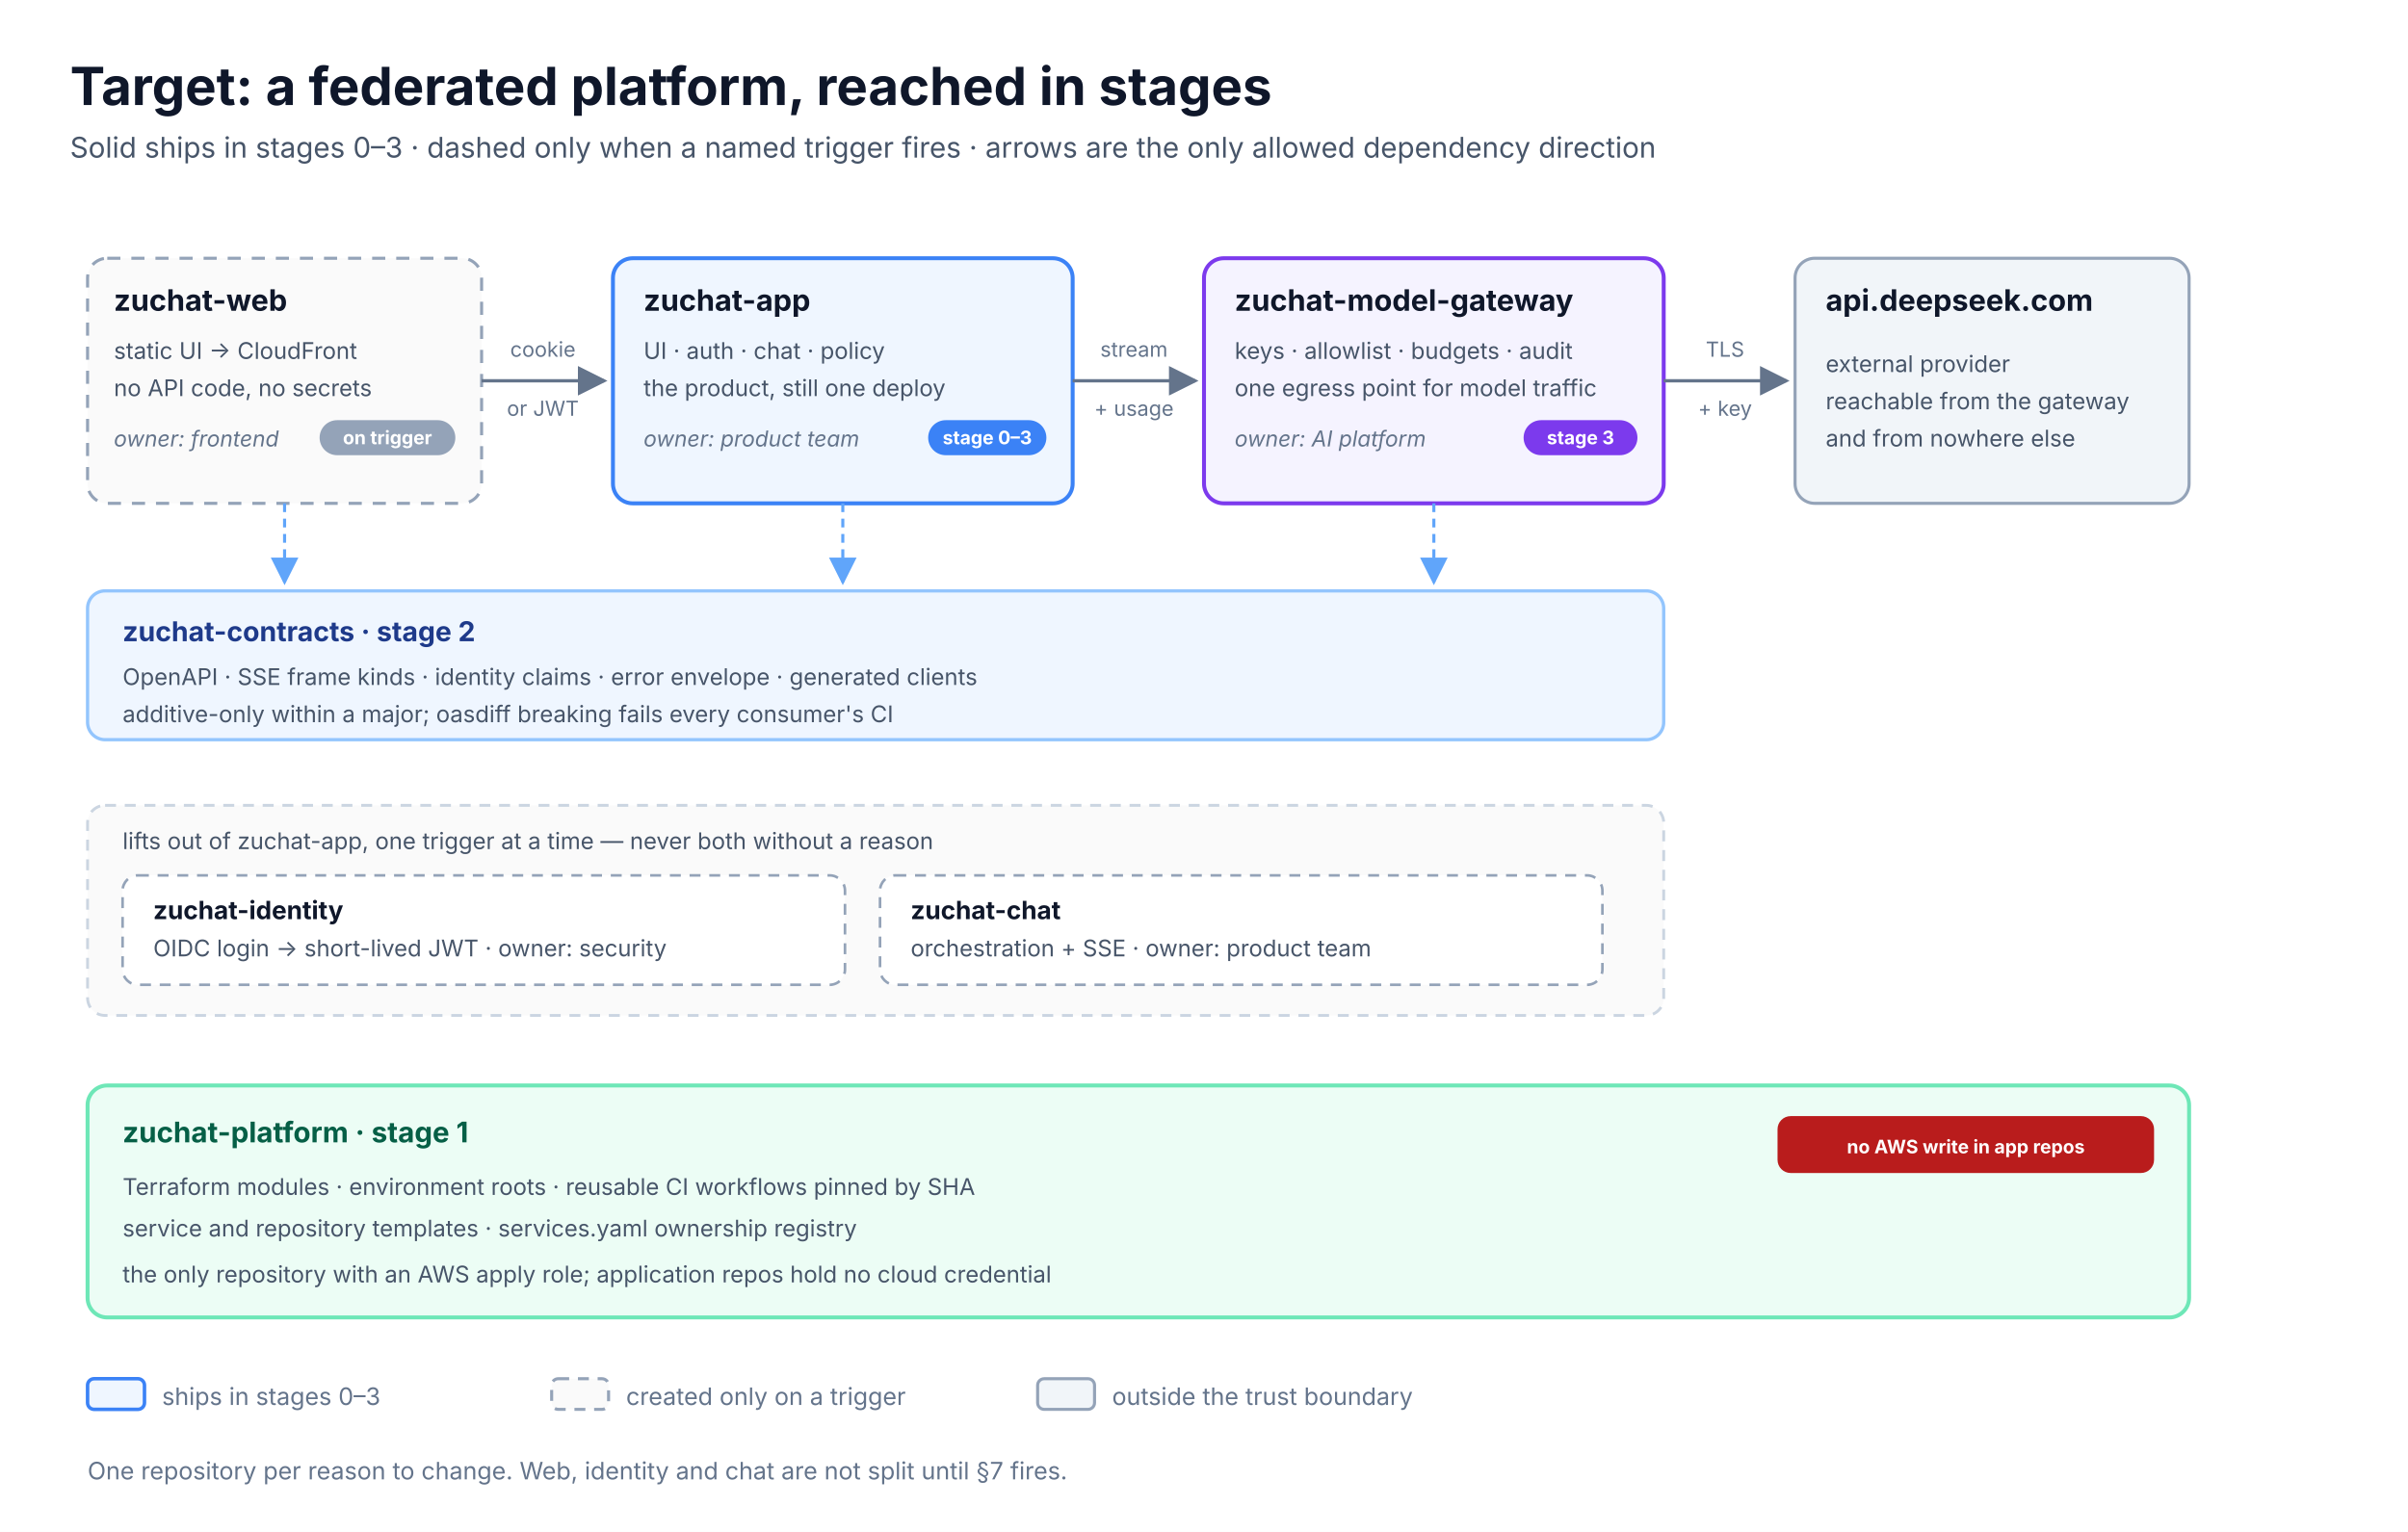
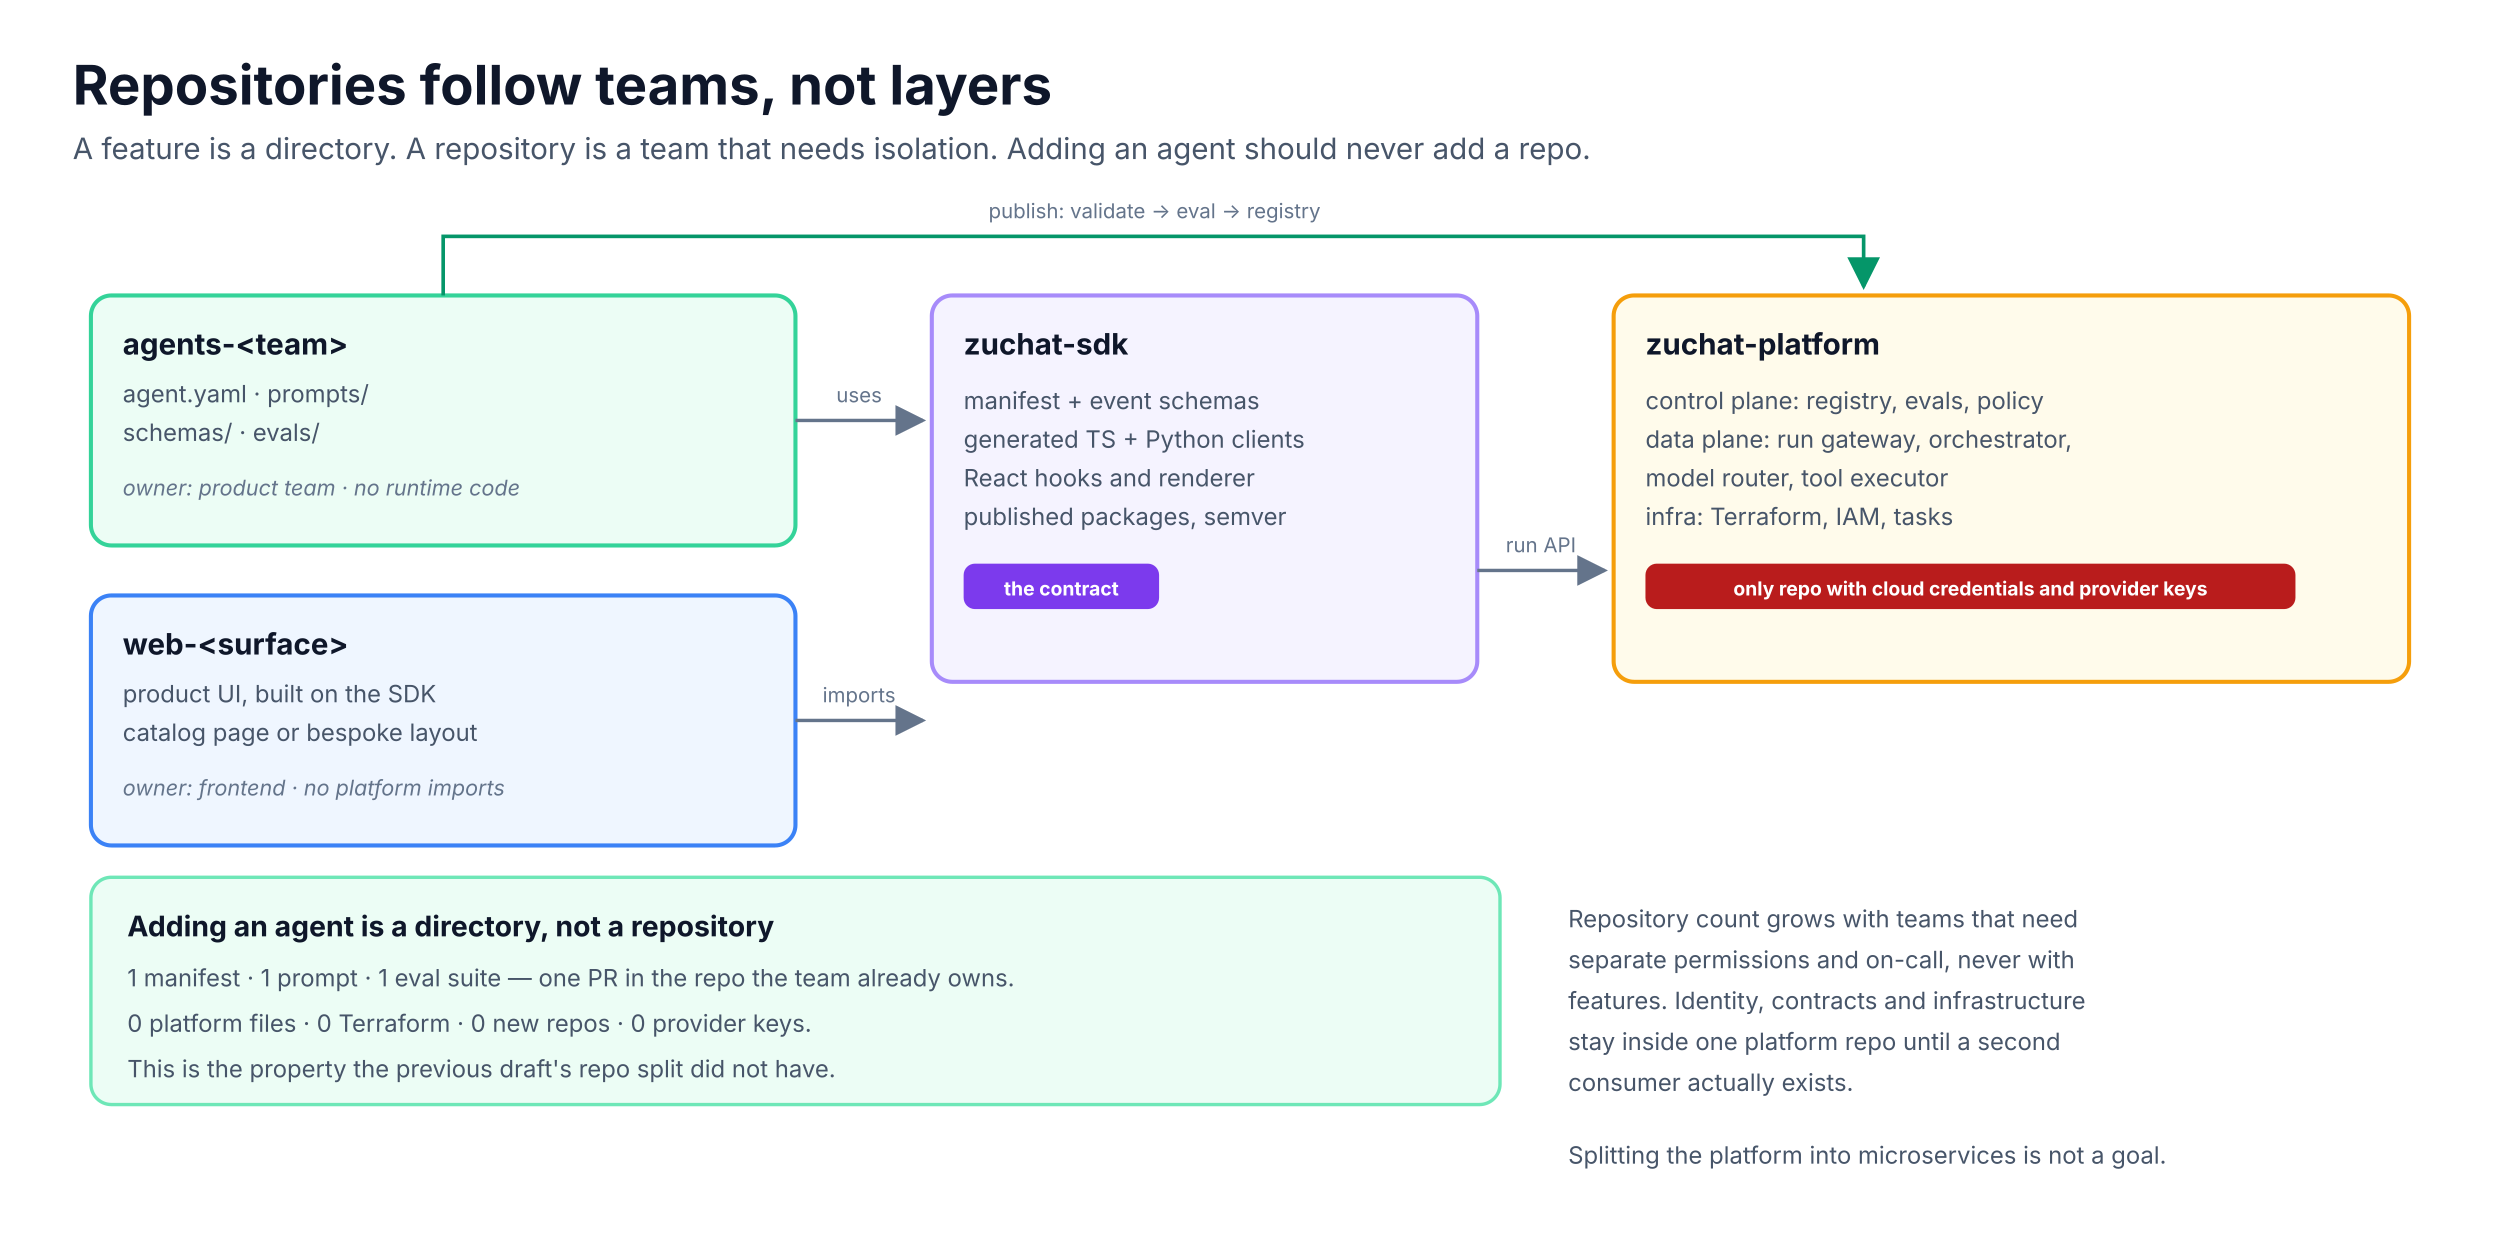
- <svg xmlns="http://www.w3.org/2000/svg" viewBox="0 0 1100 700" width="1100" height="700" role="img" aria-labelledby="t d">
-   <rect width="1100" height="700" fill="#ffffff" />
+ <svg xmlns="http://www.w3.org/2000/svg" viewBox="0 0 1100 550" width="1100" height="550" role="img" aria-labelledby="t d">
+   <rect width="1100" height="550" fill="#ffffff" />
  <style>
    .h1{font:700 24px 'Inter','Segoe UI',Helvetica,Arial,sans-serif;fill:#0f172a}
    .sub{font:400 13px 'Inter','Segoe UI',Helvetica,Arial,sans-serif;fill:#475569}
-     .name{font:700 13.5px 'Inter','Segoe UI',Helvetica,Arial,sans-serif;fill:#0f172a}
-     .body{font:400 10.5px 'Inter','Segoe UI',Helvetica,Arial,sans-serif;fill:#475569}
-     .own{font:400 10px 'Inter','Segoe UI',Helvetica,Arial,sans-serif;fill:#64748b;font-style:italic}
+     .bt{font:700 13px 'Inter','Segoe UI',Helvetica,Arial,sans-serif;fill:#0f172a}
+     .bs{font:400 10.5px 'Inter','Segoe UI',Helvetica,Arial,sans-serif;fill:#475569}
+     .own{font:400 9.5px 'Inter','Segoe UI',Helvetica,Arial,sans-serif;fill:#64748b;font-style:italic}
+     .edge{font:400 9px 'Inter','Segoe UI',Helvetica,Arial,sans-serif;fill:#64748b}
+     .ct{font:700 12.5px 'Inter','Segoe UI',Helvetica,Arial,sans-serif;fill:#0f172a}
+     .note{font:400 10.5px 'Inter','Segoe UI',Helvetica,Arial,sans-serif;fill:#475569}
    .pill{font:700 8.5px 'Inter','Segoe UI',Helvetica,Arial,sans-serif;fill:#ffffff}
-     .edge{font:400 9.5px 'Inter','Segoe UI',Helvetica,Arial,sans-serif;fill:#64748b}
-     .sec{font:700 12.5px 'Inter','Segoe UI',Helvetica,Arial,sans-serif;fill:#1e3a8a}
-     .plat{font:700 13px 'Inter','Segoe UI',Helvetica,Arial,sans-serif;fill:#065f46}
-     .note{font:400 11px 'Inter','Segoe UI',Helvetica,Arial,sans-serif;fill:#64748b}
  </style>
  <defs>
-     <marker id="g" markerWidth="9" markerHeight="9" refX="8" refY="4.5" orient="auto">
+     <marker id="r1" markerWidth="9" markerHeight="9" refX="8" refY="4.5" orient="auto">
      <path d="M0,0 L9,4.5 L0,9 z" fill="#64748b" />
    </marker>
-     <marker id="b" markerWidth="9" markerHeight="9" refX="8" refY="4.5" orient="auto">
-       <path d="M0,0 L9,4.5 L0,9 z" fill="#60a5fa" />
+     <marker id="r2" markerWidth="9" markerHeight="9" refX="8" refY="4.5" orient="auto">
+       <path d="M0,0 L9,4.5 L0,9 z" fill="#059669" />
    </marker>
  </defs>
-   <text x="32" y="48" class="h1">Target: a federated platform, reached in stages</text>
-   <text x="32" y="72" class="sub">Solid ships in stages 0–3 · dashed only when a named trigger fires · arrows are the only allowed dependency direction</text>
-   <rect x="40" y="118" width="180" height="112" rx="9" fill="#fafafa" stroke="#94a3b8" stroke-width="1.4" stroke-dasharray="6 5" />
-   <text x="52" y="142" class="name">zuchat-web</text>
-   <rect x="146" y="192" width="62" height="16" rx="8" fill="#94a3b8" />
-   <text x="177" y="203" class="pill" text-anchor="middle">on trigger</text>
-   <text x="52" y="164" class="body">static UI → CloudFront</text>
-   <text x="52" y="181" class="body">no API code, no secrets</text>
-   <text x="52" y="204" class="own">owner: frontend</text>
-   <rect x="280" y="118" width="210" height="112" rx="9" fill="#eff6ff" stroke="#3b82f6" stroke-width="1.8" />
-   <text x="294" y="142" class="name">zuchat-app</text>
-   <rect x="424" y="192" width="54" height="16" rx="8" fill="#3b82f6" />
-   <text x="451" y="203" class="pill" text-anchor="middle">stage 0–3</text>
-   <text x="294" y="164" class="body">UI · auth · chat · policy</text>
-   <text x="294" y="181" class="body">the product, still one deploy</text>
-   <text x="294" y="204" class="own">owner: product team</text>
-   <rect x="550" y="118" width="210" height="112" rx="9" fill="#f5f3ff" stroke="#7c3aed" stroke-width="1.8" />
-   <text x="564" y="142" class="name">zuchat-model-gateway</text>
-   <rect x="696" y="192" width="52" height="16" rx="8" fill="#7c3aed" />
-   <text x="722" y="203" class="pill" text-anchor="middle">stage 3</text>
-   <text x="564" y="164" class="body">keys · allowlist · budgets · audit</text>
-   <text x="564" y="181" class="body">one egress point for model traffic</text>
-   <text x="564" y="204" class="own">owner: AI platform</text>
-   <rect x="820" y="118" width="180" height="112" rx="9" fill="#f1f5f9" stroke="#94a3b8" stroke-width="1.4" />
-   <text x="834" y="142" class="name">api.deepseek.com</text>
-   <text x="834" y="170" class="body">external provider</text>
-   <text x="834" y="187" class="body">reachable from the gateway</text>
-   <text x="834" y="204" class="body">and from nowhere else</text>
-   <line x1="220" y1="174" x2="276" y2="174" stroke="#64748b" stroke-width="1.5" marker-end="url(#g)" />
-   <text x="248" y="163" class="edge" text-anchor="middle">cookie</text>
-   <text x="248" y="190" class="edge" text-anchor="middle">or JWT</text>
-   <line x1="490" y1="174" x2="546" y2="174" stroke="#64748b" stroke-width="1.5" marker-end="url(#g)" />
-   <text x="518" y="163" class="edge" text-anchor="middle">stream</text>
-   <text x="518" y="190" class="edge" text-anchor="middle">+ usage</text>
-   <line x1="760" y1="174" x2="816" y2="174" stroke="#64748b" stroke-width="1.5" marker-end="url(#g)" />
-   <text x="788" y="163" class="edge" text-anchor="middle">TLS</text>
-   <text x="788" y="190" class="edge" text-anchor="middle">+ key</text>
-   <line x1="130" y1="230" x2="130" y2="266" stroke="#60a5fa" stroke-width="1.4" stroke-dasharray="4 3" marker-end="url(#b)" />
-   <line x1="385" y1="230" x2="385" y2="266" stroke="#60a5fa" stroke-width="1.4" stroke-dasharray="4 3" marker-end="url(#b)" />
-   <line x1="655" y1="230" x2="655" y2="266" stroke="#60a5fa" stroke-width="1.4" stroke-dasharray="4 3" marker-end="url(#b)" />
-   <rect x="40" y="270" width="720" height="68" rx="8" fill="#eff6ff" stroke="#93c5fd" stroke-width="1.5" />
-   <text x="56" y="293" class="sec">zuchat-contracts · stage 2</text>
-   <text x="56" y="313" class="body">OpenAPI · SSE frame kinds · identity claims · error envelope · generated clients</text>
-   <text x="56" y="330" class="body">additive-only within a major; oasdiff breaking fails every consumer's CI</text>
-   <rect x="40" y="368" width="720" height="96" rx="8" fill="#fafafa" stroke="#cbd5e1" stroke-width="1.3" stroke-dasharray="5 4" />
-   <text x="56" y="388" class="body" font-style="italic">lifts out of zuchat-app, one trigger at a time — never both without a reason</text>
-   <rect x="56" y="400" width="330" height="50" rx="7" fill="#ffffff" stroke="#94a3b8" stroke-width="1.2" stroke-dasharray="5 4" />
-   <text x="70" y="420" style="font:700 11.5px 'Inter','Segoe UI',Helvetica,Arial,sans-serif;fill:#0f172a">zuchat-identity</text>
-   <text x="70" y="437" class="body">OIDC login → short-lived JWT · owner: security</text>
-   <rect x="402" y="400" width="330" height="50" rx="7" fill="#ffffff" stroke="#94a3b8" stroke-width="1.2" stroke-dasharray="5 4" />
-   <text x="416" y="420" style="font:700 11.5px 'Inter','Segoe UI',Helvetica,Arial,sans-serif;fill:#0f172a">zuchat-chat</text>
-   <text x="416" y="437" class="body">orchestration + SSE · owner: product team</text>
-   <rect x="40" y="496" width="960" height="106" rx="9" fill="#ecfdf5" stroke="#6ee7b7" stroke-width="1.8" />
-   <text x="56" y="522" class="plat">zuchat-platform · stage 1</text>
-   <text x="56" y="546" class="body" font-size="11">Terraform modules · environment roots · reusable CI workflows pinned by SHA</text>
-   <text x="56" y="565" class="body" font-size="11">service and repository templates · services.yaml ownership registry</text>
-   <text x="56" y="586" class="body" font-size="10.5" fill="#065f46">the only repository with an AWS apply role; application repos hold no cloud credential</text>
-   <rect x="812" y="510" width="172" height="26" rx="6" fill="#b91c1c" />
-   <text x="898" y="527" class="pill" text-anchor="middle" font-size="9.5">no AWS write in app repos</text>
-   <rect x="40" y="630" width="26" height="14" rx="3" fill="#eff6ff" stroke="#3b82f6" stroke-width="1.6" />
-   <text x="74" y="642" class="note">ships in stages 0–3</text>
-   <rect x="252" y="630" width="26" height="14" rx="3" fill="#fafafa" stroke="#94a3b8" stroke-width="1.4" stroke-dasharray="5 4" />
-   <text x="286" y="642" class="note">created only on a trigger</text>
-   <rect x="474" y="630" width="26" height="14" rx="3" fill="#f1f5f9" stroke="#94a3b8" stroke-width="1.4" />
-   <text x="508" y="642" class="note">outside the trust boundary</text>
-   <text x="40" y="676" class="note" font-size="11">One repository per reason to change. Web, identity and chat are not split until §7 fires.</text>
+   <text x="32" y="46" class="h1">Repositories follow teams, not layers</text>
+   <text x="32" y="70" class="sub">A feature is a directory. A repository is a team that needs isolation. Adding an agent should never add a repo.</text>
+   <rect x="40" y="130" width="310" height="110" rx="9" fill="#ecfdf5" stroke="#34d399" stroke-width="1.8" />
+   <text x="54" y="156" class="bt">agents-&lt;team&gt;</text>
+   <text x="54" y="177" class="bs">agent.yaml · prompts/</text>
+   <text x="54" y="194" class="bs">schemas/ · evals/</text>
+   <text x="54" y="218" class="own">owner: product team · no runtime code</text>
+   <rect x="40" y="262" width="310" height="110" rx="9" fill="#eff6ff" stroke="#3b82f6" stroke-width="1.8" />
+   <text x="54" y="288" class="bt">web-&lt;surface&gt;</text>
+   <text x="54" y="309" class="bs">product UI, built on the SDK</text>
+   <text x="54" y="326" class="bs">catalog page or bespoke layout</text>
+   <text x="54" y="350" class="own">owner: frontend · no platform imports</text>
+   <rect x="410" y="130" width="240" height="170" rx="9" fill="#f5f3ff" stroke="#a78bfa" stroke-width="1.8" />
+   <text x="424" y="156" class="bt">zuchat-sdk</text>
+   <text x="424" y="180" class="bs">manifest + event schemas</text>
+   <text x="424" y="197" class="bs">generated TS + Python clients</text>
+   <text x="424" y="214" class="bs">React hooks and renderer</text>
+   <text x="424" y="231" class="bs">published packages, semver</text>
+   <rect x="424" y="248" width="86" height="20" rx="5" fill="#7c3aed" />
+   <text x="467" y="262" class="pill" text-anchor="middle">the contract</text>
+   <rect x="710" y="130" width="350" height="170" rx="9" fill="#fffbeb" stroke="#f59e0b" stroke-width="1.8" />
+   <text x="724" y="156" class="bt">zuchat-platform</text>
+   <text x="724" y="180" class="bs">control plane: registry, evals, policy</text>
+   <text x="724" y="197" class="bs">data plane: run gateway, orchestrator,</text>
+   <text x="724" y="214" class="bs">model router, tool executor</text>
+   <text x="724" y="231" class="bs">infra: Terraform, IAM, tasks</text>
+   <rect x="724" y="248" width="286" height="20" rx="5" fill="#b91c1c" />
+   <text x="867" y="262" class="pill" text-anchor="middle">only repo with cloud credentials and provider keys</text>
+   <line x1="350" y1="185" x2="406" y2="185" stroke="#64748b" stroke-width="1.5" marker-end="url(#r1)" />
+   <text x="378" y="177" class="edge" text-anchor="middle">uses</text>
+   <line x1="350" y1="317" x2="406" y2="317" stroke="#64748b" stroke-width="1.5" marker-end="url(#r1)" />
+   <text x="378" y="309" class="edge" text-anchor="middle">imports</text>
+   <line x1="650" y1="251" x2="706" y2="251" stroke="#64748b" stroke-width="1.5" marker-end="url(#r1)" />
+   <text x="678" y="243" class="edge" text-anchor="middle">run API</text>
+   <path d="M 195 130 L 195 104 L 820 104 L 820 126" fill="none" stroke="#059669" stroke-width="1.6" marker-end="url(#r2)" />
+   <text x="508" y="96" class="edge" fill="#047857" text-anchor="middle">publish: validate → eval → registry</text>
+   <rect x="40" y="386" width="620" height="100" rx="9" fill="#ecfdf5" stroke="#6ee7b7" stroke-width="1.5" />
+   <text x="56" y="412" class="ct">Adding an agent is a directory, not a repository</text>
+   <text x="56" y="434" class="note">1 manifest · 1 prompt · 1 eval suite — one PR in the repo the team already owns.</text>
+   <text x="56" y="454" class="note">0 platform files · 0 Terraform · 0 new repos · 0 provider keys.</text>
+   <text x="56" y="474" class="note" fill="#047857">This is the property the previous draft's repo split did not have.</text>
+   <text x="690" y="408" class="note">Repository count grows with teams that need</text>
+   <text x="690" y="426" class="note">separate permissions and on-call, never with</text>
+   <text x="690" y="444" class="note">features. Identity, contracts and infrastructure</text>
+   <text x="690" y="462" class="note">stay inside one platform repo until a second</text>
+   <text x="690" y="480" class="note">consumer actually exists.</text>
+   <text x="690" y="512" class="note" font-style="italic">Splitting the platform into microservices is not a goal.</text>
</svg>
